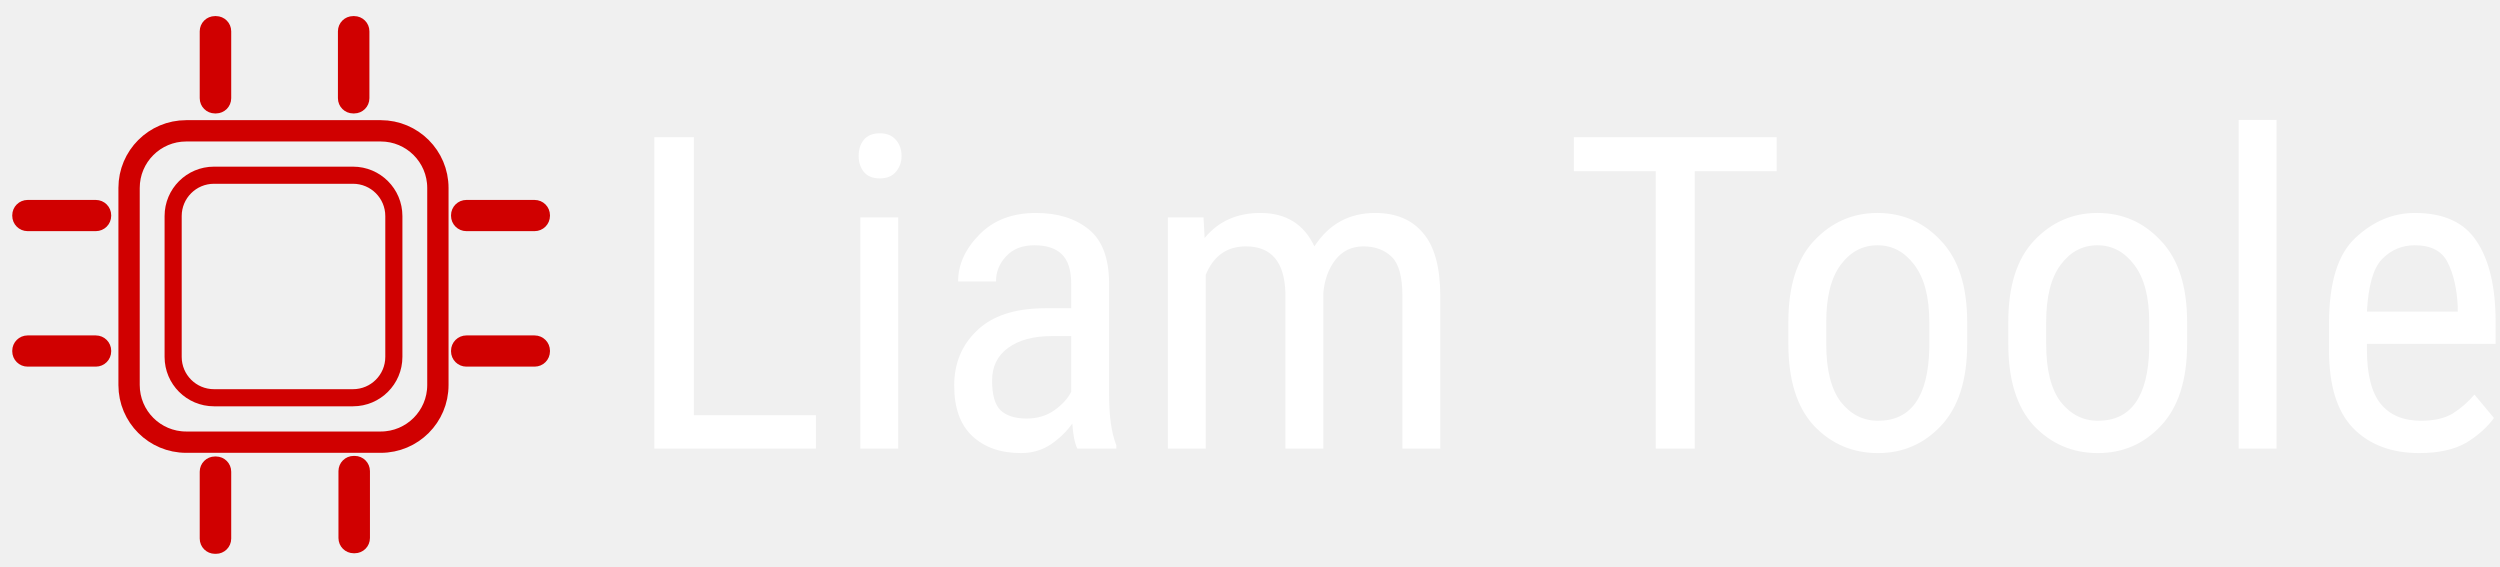
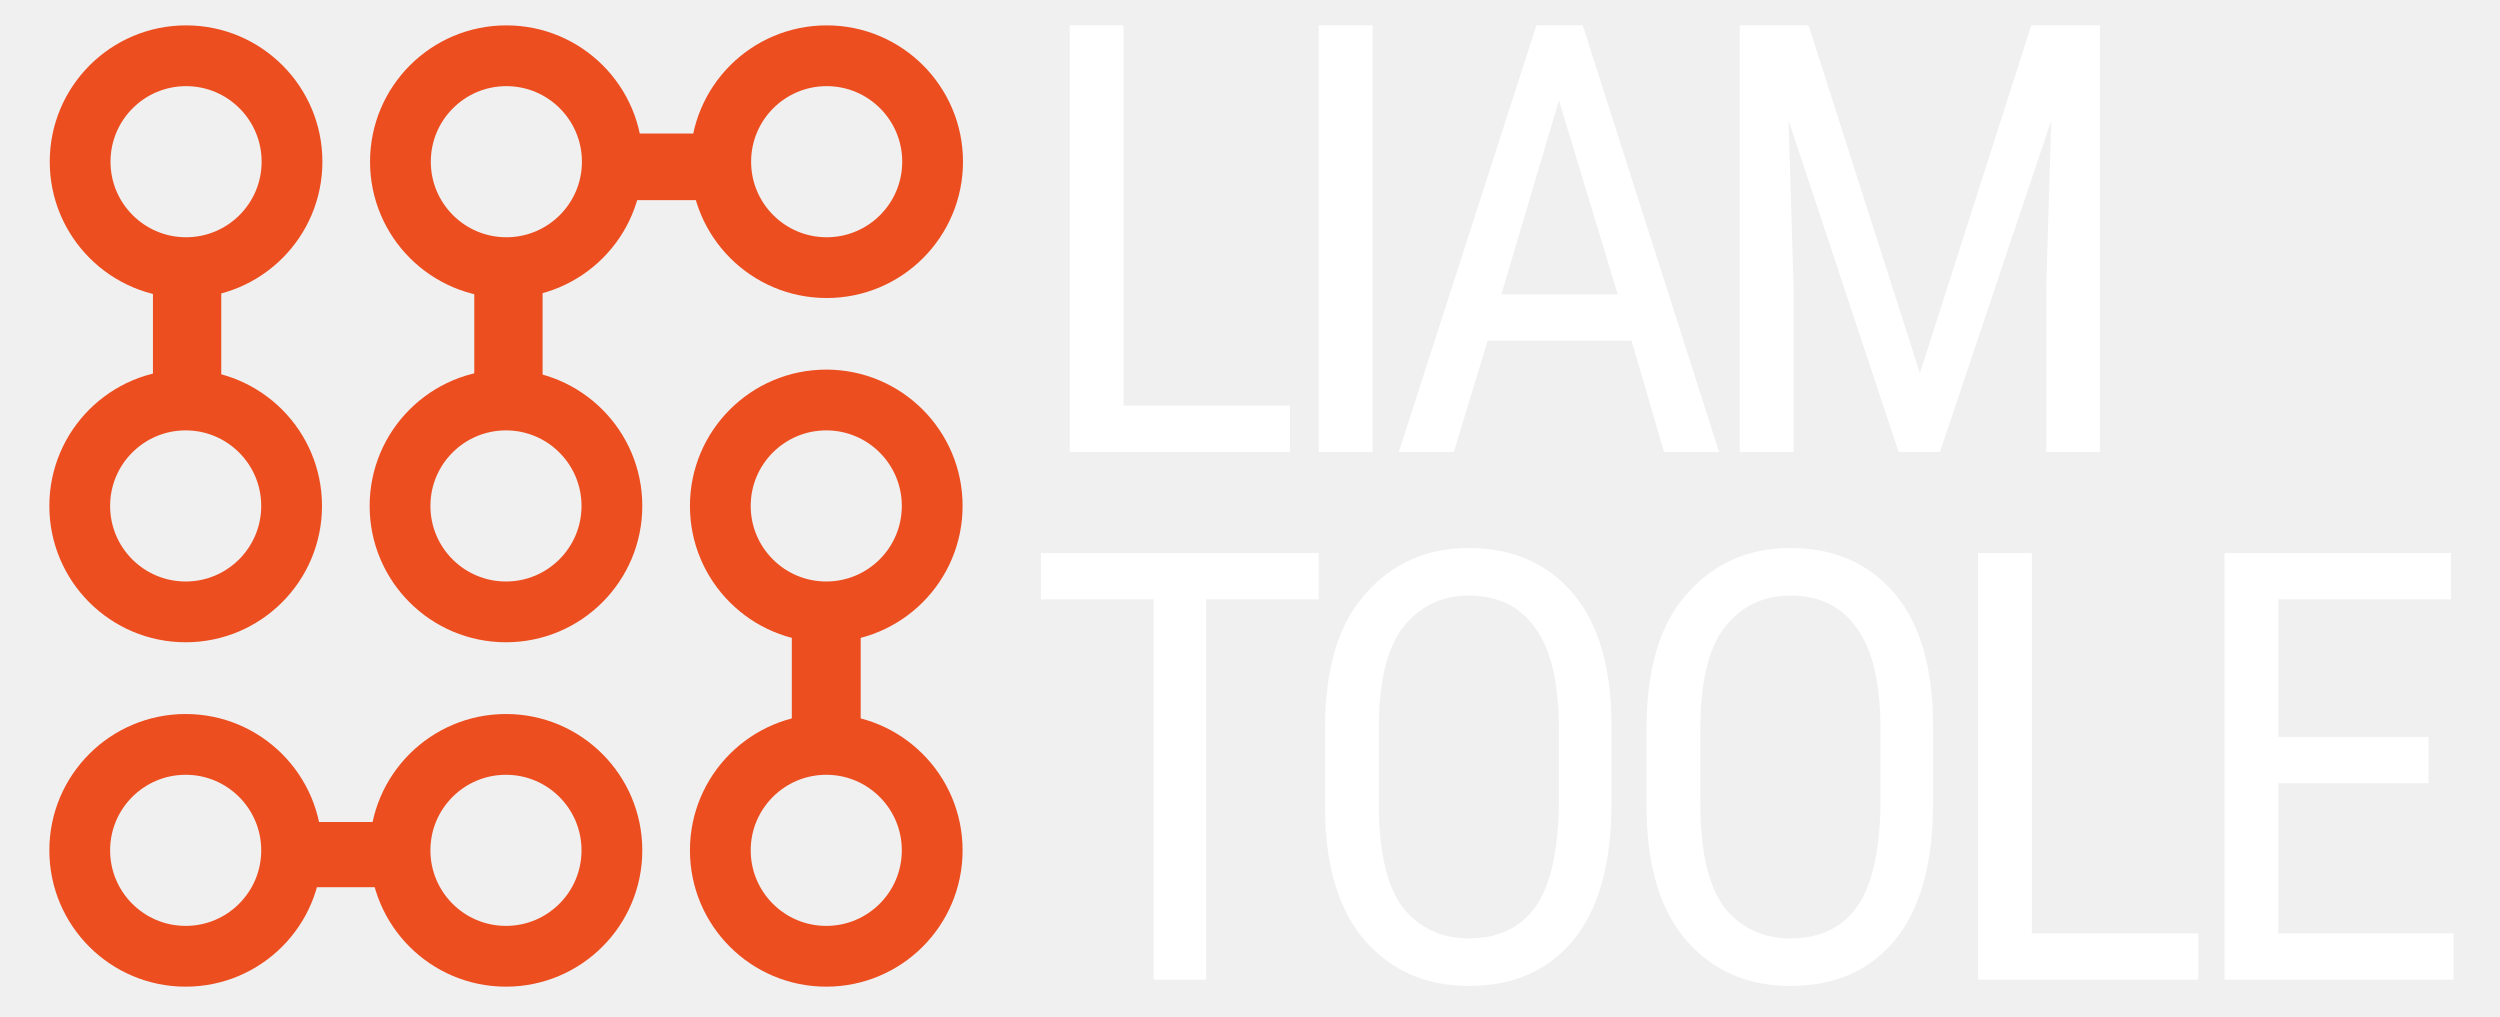
- <svg xmlns="http://www.w3.org/2000/svg" width="265" height="60" viewBox="0 0 70.115 15.875" version="1.1" id="svg5">
+ <svg xmlns="http://www.w3.org/2000/svg" width="118" height="48" viewBox="0 0 31.221 12.7" version="1.1" id="svg5">
  <defs id="defs2">
    <rect x="65" y="5" width="175" height="50" id="rect10110" />
  </defs>
-   <g id="layer1">
-     <rect style="fill:none;fill-opacity:1;fill-rule:evenodd;stroke:#d00000;stroke-width:0.598;stroke-miterlimit:4;stroke-dasharray:none;stroke-opacity:1" id="rect53" width="8.661" height="8.732" x="3.62" y="3.669" ry="1.602" />
-     <rect style="fill:none;fill-opacity:1;fill-rule:evenodd;stroke:#d00000;stroke-width:0.48;stroke-miterlimit:4;stroke-dasharray:none;stroke-opacity:1" id="rect53-9" width="6.19" height="6.241" x="4.856" y="4.914" ry="1.145" />
-     <rect style="fill:none;fill-opacity:0.546;stroke:#d00000;stroke-width:0.471;stroke-miterlimit:4;stroke-dasharray:none;stroke-opacity:1" id="rect3224" width="0.412" height="2.259" x="5.837" y="0.687" ry="0.191" />
-     <rect style="fill:none;fill-opacity:0.546;stroke:#d00000;stroke-width:0.471;stroke-miterlimit:4;stroke-dasharray:none;stroke-opacity:1" id="rect3224-43" width="0.404" height="2.304" x="5.843" y="-2.883" ry="0.195" transform="rotate(90)" />
-     <rect style="fill:none;fill-opacity:0.546;stroke:#d00000;stroke-width:0.471;stroke-miterlimit:4;stroke-dasharray:none;stroke-opacity:1" id="rect3224-43-3" width="0.404" height="2.304" x="9.643" y="-2.883" ry="0.195" transform="rotate(90)" />
-     <rect style="fill:none;fill-opacity:0.546;stroke:#d00000;stroke-width:0.471;stroke-miterlimit:4;stroke-dasharray:none;stroke-opacity:1" id="rect3224-43-3-4" width="0.404" height="2.304" x="9.643" y="-15.189" ry="0.195" transform="rotate(90)" />
-     <rect style="fill:none;fill-opacity:0.546;stroke:#d00000;stroke-width:0.471;stroke-miterlimit:4;stroke-dasharray:none;stroke-opacity:1" id="rect3224-43-3-4-0" width="0.404" height="2.304" x="5.843" y="-15.189" ry="0.195" transform="rotate(90)" />
-     <rect style="fill:none;fill-opacity:0.546;stroke:#d00000;stroke-width:0.471;stroke-miterlimit:4;stroke-dasharray:none;stroke-opacity:1" id="rect3224-4" width="0.412" height="2.259" x="5.837" y="13.038" ry="0.191" />
-     <rect style="fill:none;fill-opacity:0.546;stroke:#d00000;stroke-width:0.471;stroke-miterlimit:4;stroke-dasharray:none;stroke-opacity:1" id="rect3224-9" width="0.412" height="2.259" x="9.713" y="0.687" ry="0.191" />
-     <rect style="fill:none;fill-opacity:0.546;stroke:#d00000;stroke-width:0.471;stroke-miterlimit:4;stroke-dasharray:none;stroke-opacity:1" id="rect3224-9-0" width="0.412" height="2.259" x="9.728" y="13.022" ry="0.191" />
-     <text xml:space="preserve" style="font-style:normal;font-weight:normal;font-size:12.281px;line-height:1.25;font-family:sans-serif;fill:#03045e;fill-opacity:1;stroke:none;stroke-width:0.307" x="17.413" y="12.581" id="text15346">
-       <tspan id="tspan15344" style="font-style:normal;font-variant:normal;font-weight:normal;font-stretch:normal;font-family:'Roboto Condensed';-inkscape-font-specification:'Roboto Condensed, ';fill:#ffffff;fill-opacity:1;stroke-width:0.307" x="17.413" y="12.581">Liam Toole</tspan>
+   <g id="layer1" style="display:inline">
+     <text xml:space="preserve" style="font-style:normal;font-weight:normal;font-size:7.487px;line-height:1.25;font-family:sans-serif;letter-spacing:-0.484px;word-spacing:0px;fill:#03045e;fill-opacity:1;stroke:none;stroke-width:0.187" x="12.781" y="2.596" id="text15346">
+       <tspan style="font-style:normal;font-variant:normal;font-weight:normal;font-stretch:normal;font-family:'Roboto Condensed';-inkscape-font-specification:'Roboto Condensed, ';baseline-shift:baseline;fill:#ffffff;fill-opacity:1;stroke-width:0.187" x="12.781" y="2.596" id="tspan10167" dy="3.048">LIAM</tspan>
+       <tspan style="font-style:normal;font-variant:normal;font-weight:normal;font-stretch:normal;font-family:'Roboto Condensed';-inkscape-font-specification:'Roboto Condensed, ';baseline-shift:baseline;fill:#ffffff;fill-opacity:1;stroke-width:0.187" x="12.781" y="12.235" id="tspan13363">TOOLE</tspan>
    </text>
+     <g id="g6600" transform="translate(-0.03125038,0.2023464)">
+       <circle style="fill:#000100;fill-opacity:0;stroke:#ec4e20;stroke-width:0.759;stroke-linecap:butt;stroke-miterlimit:4;stroke-dasharray:none;stroke-opacity:1" id="path5831" r="1.323" cy="1.817" cx="2.355" />
+       <circle style="fill:#000100;fill-opacity:0;stroke:#ec4e20;stroke-width:0.759;stroke-miterlimit:4;stroke-dasharray:none;stroke-opacity:1" id="path5831-0" cx="6.355" cy="1.817" r="1.323" />
+       <circle style="fill:#000100;fill-opacity:0;stroke:#ec4e20;stroke-width:0.759;stroke-miterlimit:4;stroke-dasharray:none;stroke-opacity:1" id="path5831-0-0" cx="10.355" cy="1.817" r="1.323" />
+       <circle style="fill:#000100;fill-opacity:0;stroke:#ec4e20;stroke-width:0.759;stroke-miterlimit:4;stroke-dasharray:none;stroke-opacity:1" id="path5831-7" cx="2.35" cy="6.116" r="1.323" />
+       <circle style="fill:#000100;fill-opacity:0;stroke:#ec4e20;stroke-width:0.759;stroke-miterlimit:4;stroke-dasharray:none;stroke-opacity:1" id="path5831-0-1" cx="6.35" cy="6.116" r="1.323" />
+       <circle style="fill:#000100;fill-opacity:0;stroke:#ec4e20;stroke-width:0.759;stroke-miterlimit:4;stroke-dasharray:none;stroke-opacity:1" id="path5831-0-0-2" cx="10.35" cy="6.116" r="1.323" />
+       <circle style="fill:#000100;fill-opacity:0;stroke:#ec4e20;stroke-width:0.759;stroke-miterlimit:4;stroke-dasharray:none;stroke-opacity:1" id="path5831-7-7" cx="2.35" cy="10.417" r="1.323" />
+       <circle style="fill:#000100;fill-opacity:0;stroke:#ec4e20;stroke-width:0.759;stroke-miterlimit:4;stroke-dasharray:none;stroke-opacity:1" id="path5831-0-1-6" cx="6.35" cy="10.417" r="1.323" />
+       <circle style="fill:#000100;fill-opacity:0;stroke:#ec4e20;stroke-width:0.759;stroke-miterlimit:4;stroke-dasharray:none;stroke-opacity:1" id="path5831-0-0-2-7" cx="10.35" cy="10.417" r="1.323" />
+     </g>
+     <g id="g7027">
+       <rect style="fill:#ec4e20;fill-opacity:1;stroke:#ec4e20;stroke-width:0.324;stroke-miterlimit:4;stroke-dasharray:none;stroke-opacity:1" id="rect6624" width="0.529" height="1.588" x="6.085" y="3.44" ry="0.08" />
+       <rect style="fill:#ec4e20;fill-opacity:1;stroke:#ec4e20;stroke-width:0.324;stroke-miterlimit:4;stroke-dasharray:none;stroke-opacity:1" id="rect6624-8" width="0.529" height="1.587" x="2.072" y="3.462" ry="0.08" />
+       <rect style="fill:#ec4e20;fill-opacity:1;stroke:#ec4e20;stroke-width:0.331;stroke-miterlimit:4;stroke-dasharray:none;stroke-opacity:1" id="rect6624-8-3" width="0.529" height="1.654" x="10.054" y="7.607" ry="0.083" />
+       <rect style="fill:#ec4e20;fill-opacity:1;stroke:#ec4e20;stroke-width:0.303;stroke-miterlimit:4;stroke-dasharray:none;stroke-opacity:1" id="rect6624-5" width="0.529" height="1.389" x="1.819" y="-8.977" ry="0.07" transform="rotate(90)" />
+       <rect style="fill:#ec4e20;fill-opacity:1;stroke:#ec4e20;stroke-width:0.285;stroke-miterlimit:4;stroke-dasharray:none;stroke-opacity:1" id="rect6624-5-7" width="0.529" height="1.224" x="10.408" y="-4.867" ry="0.062" transform="rotate(90)" />
+     </g>
  </g>
</svg>
